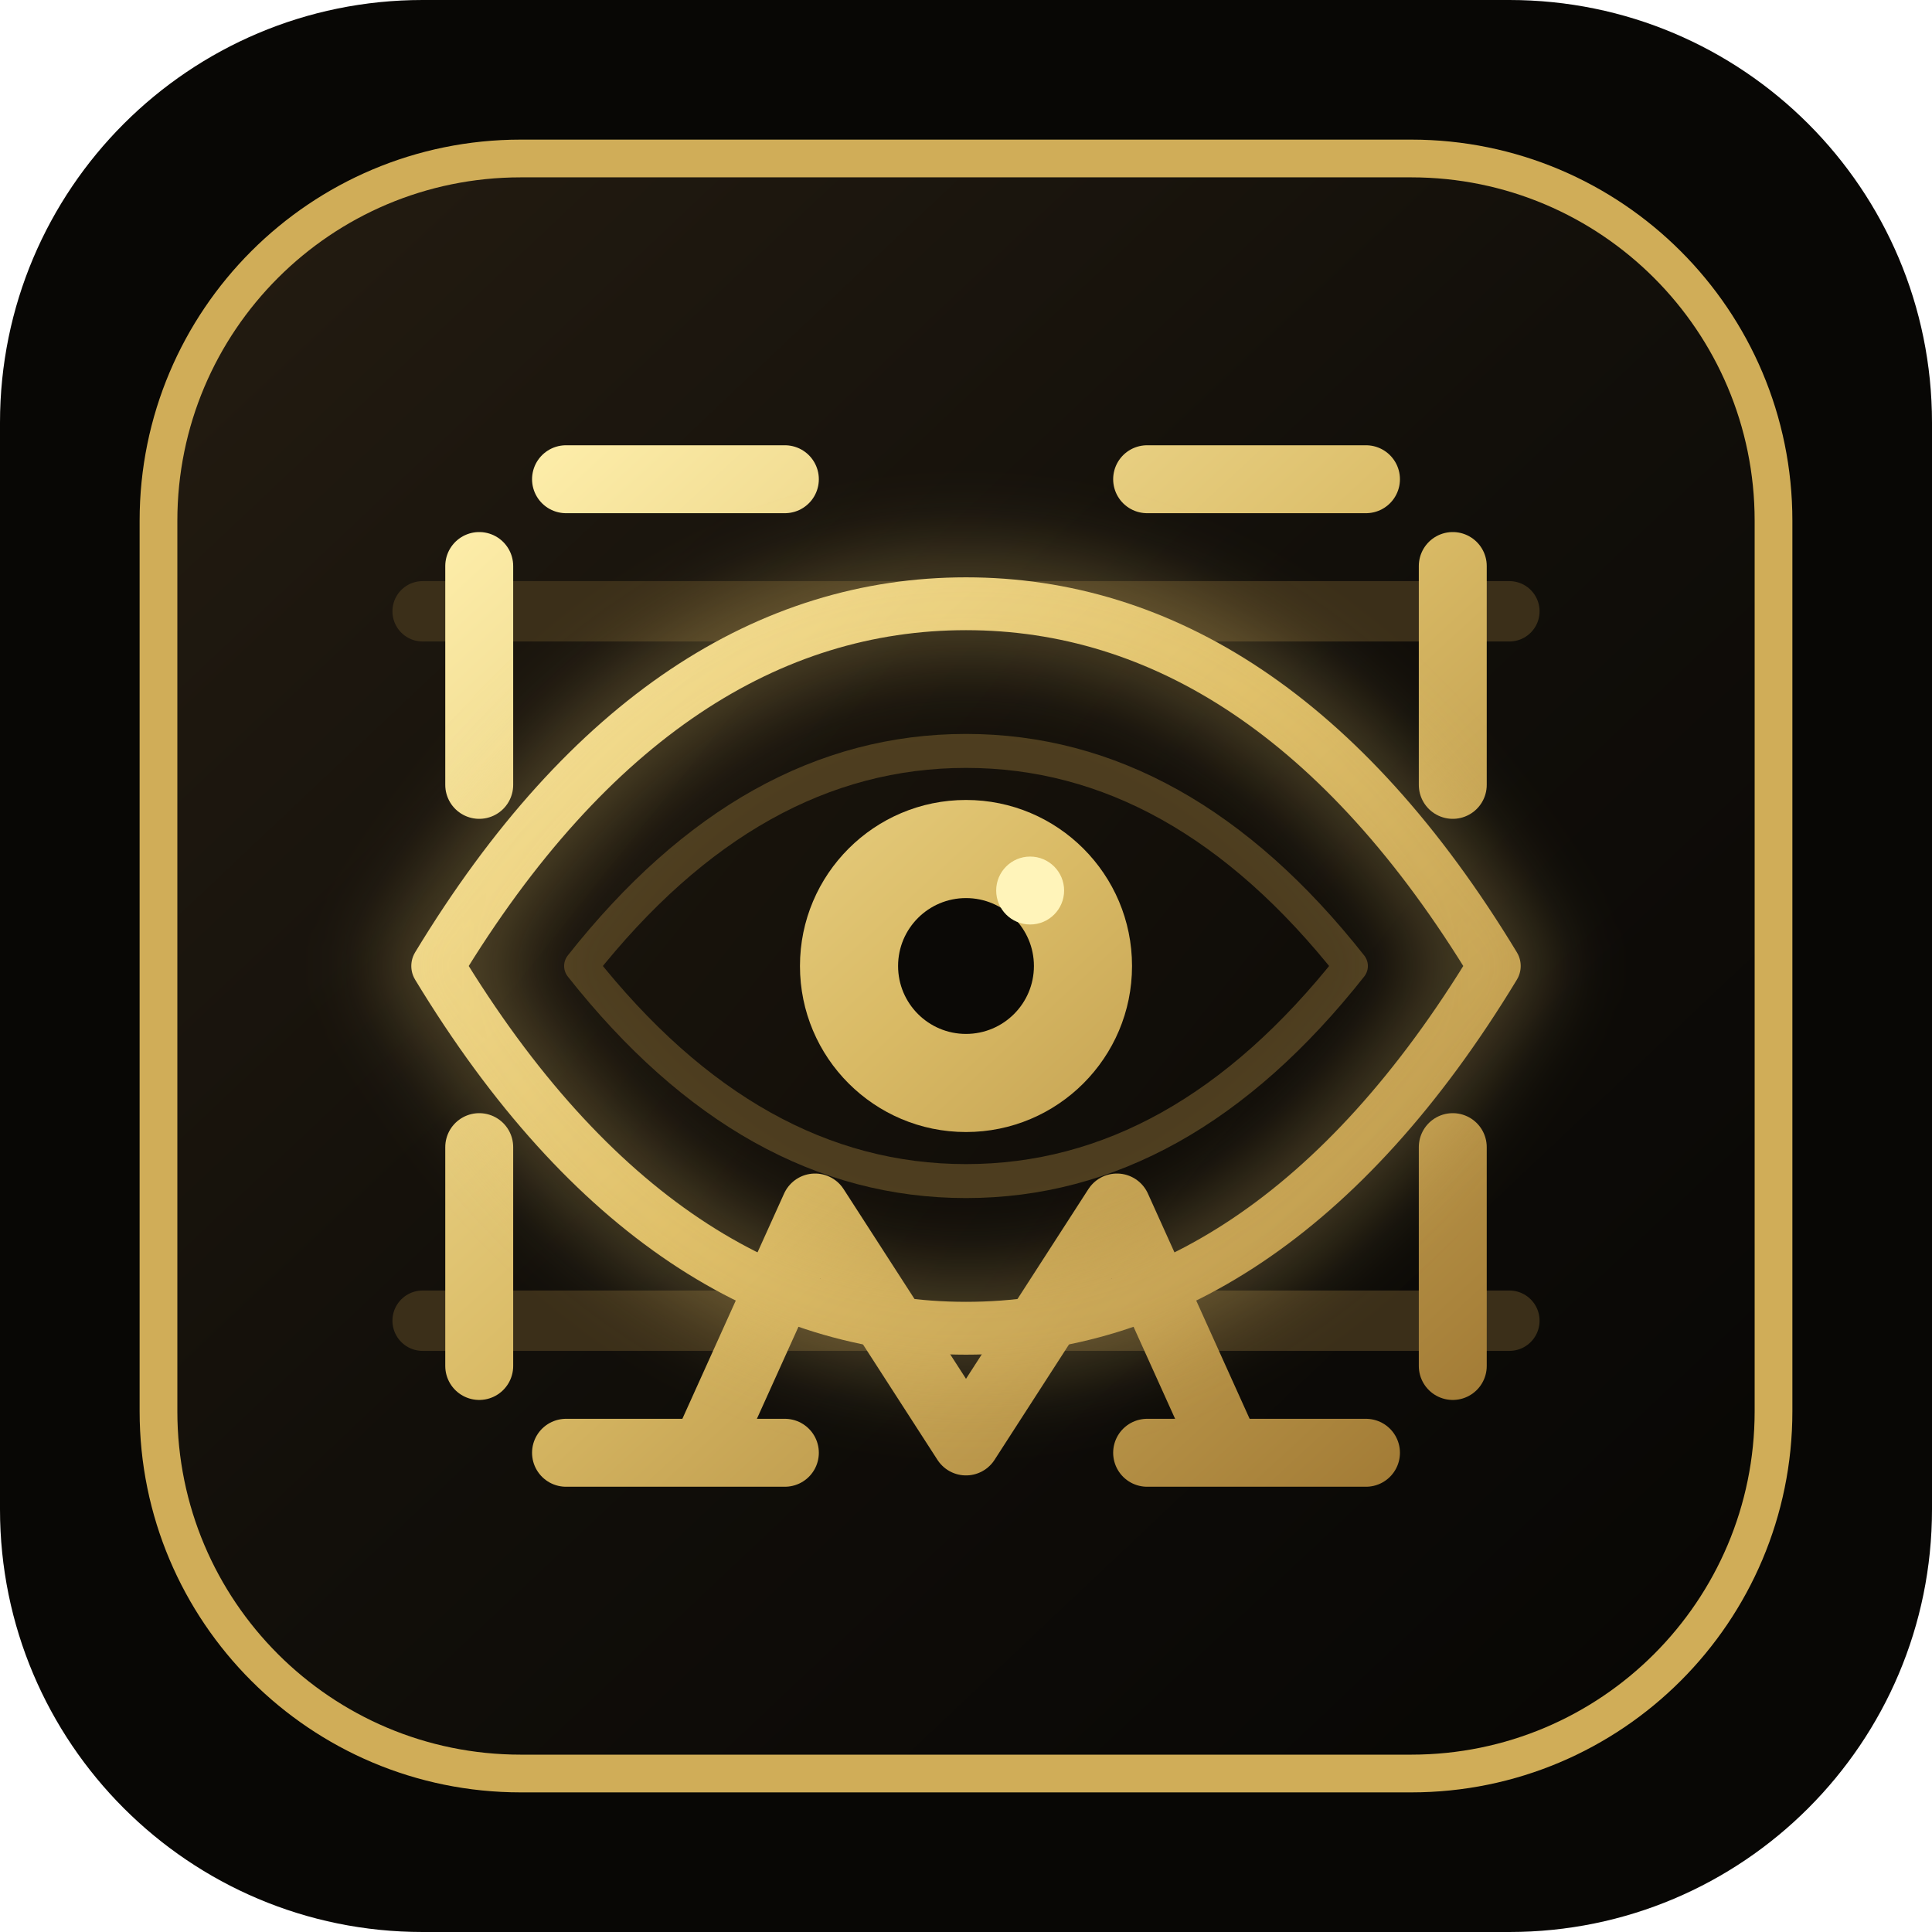
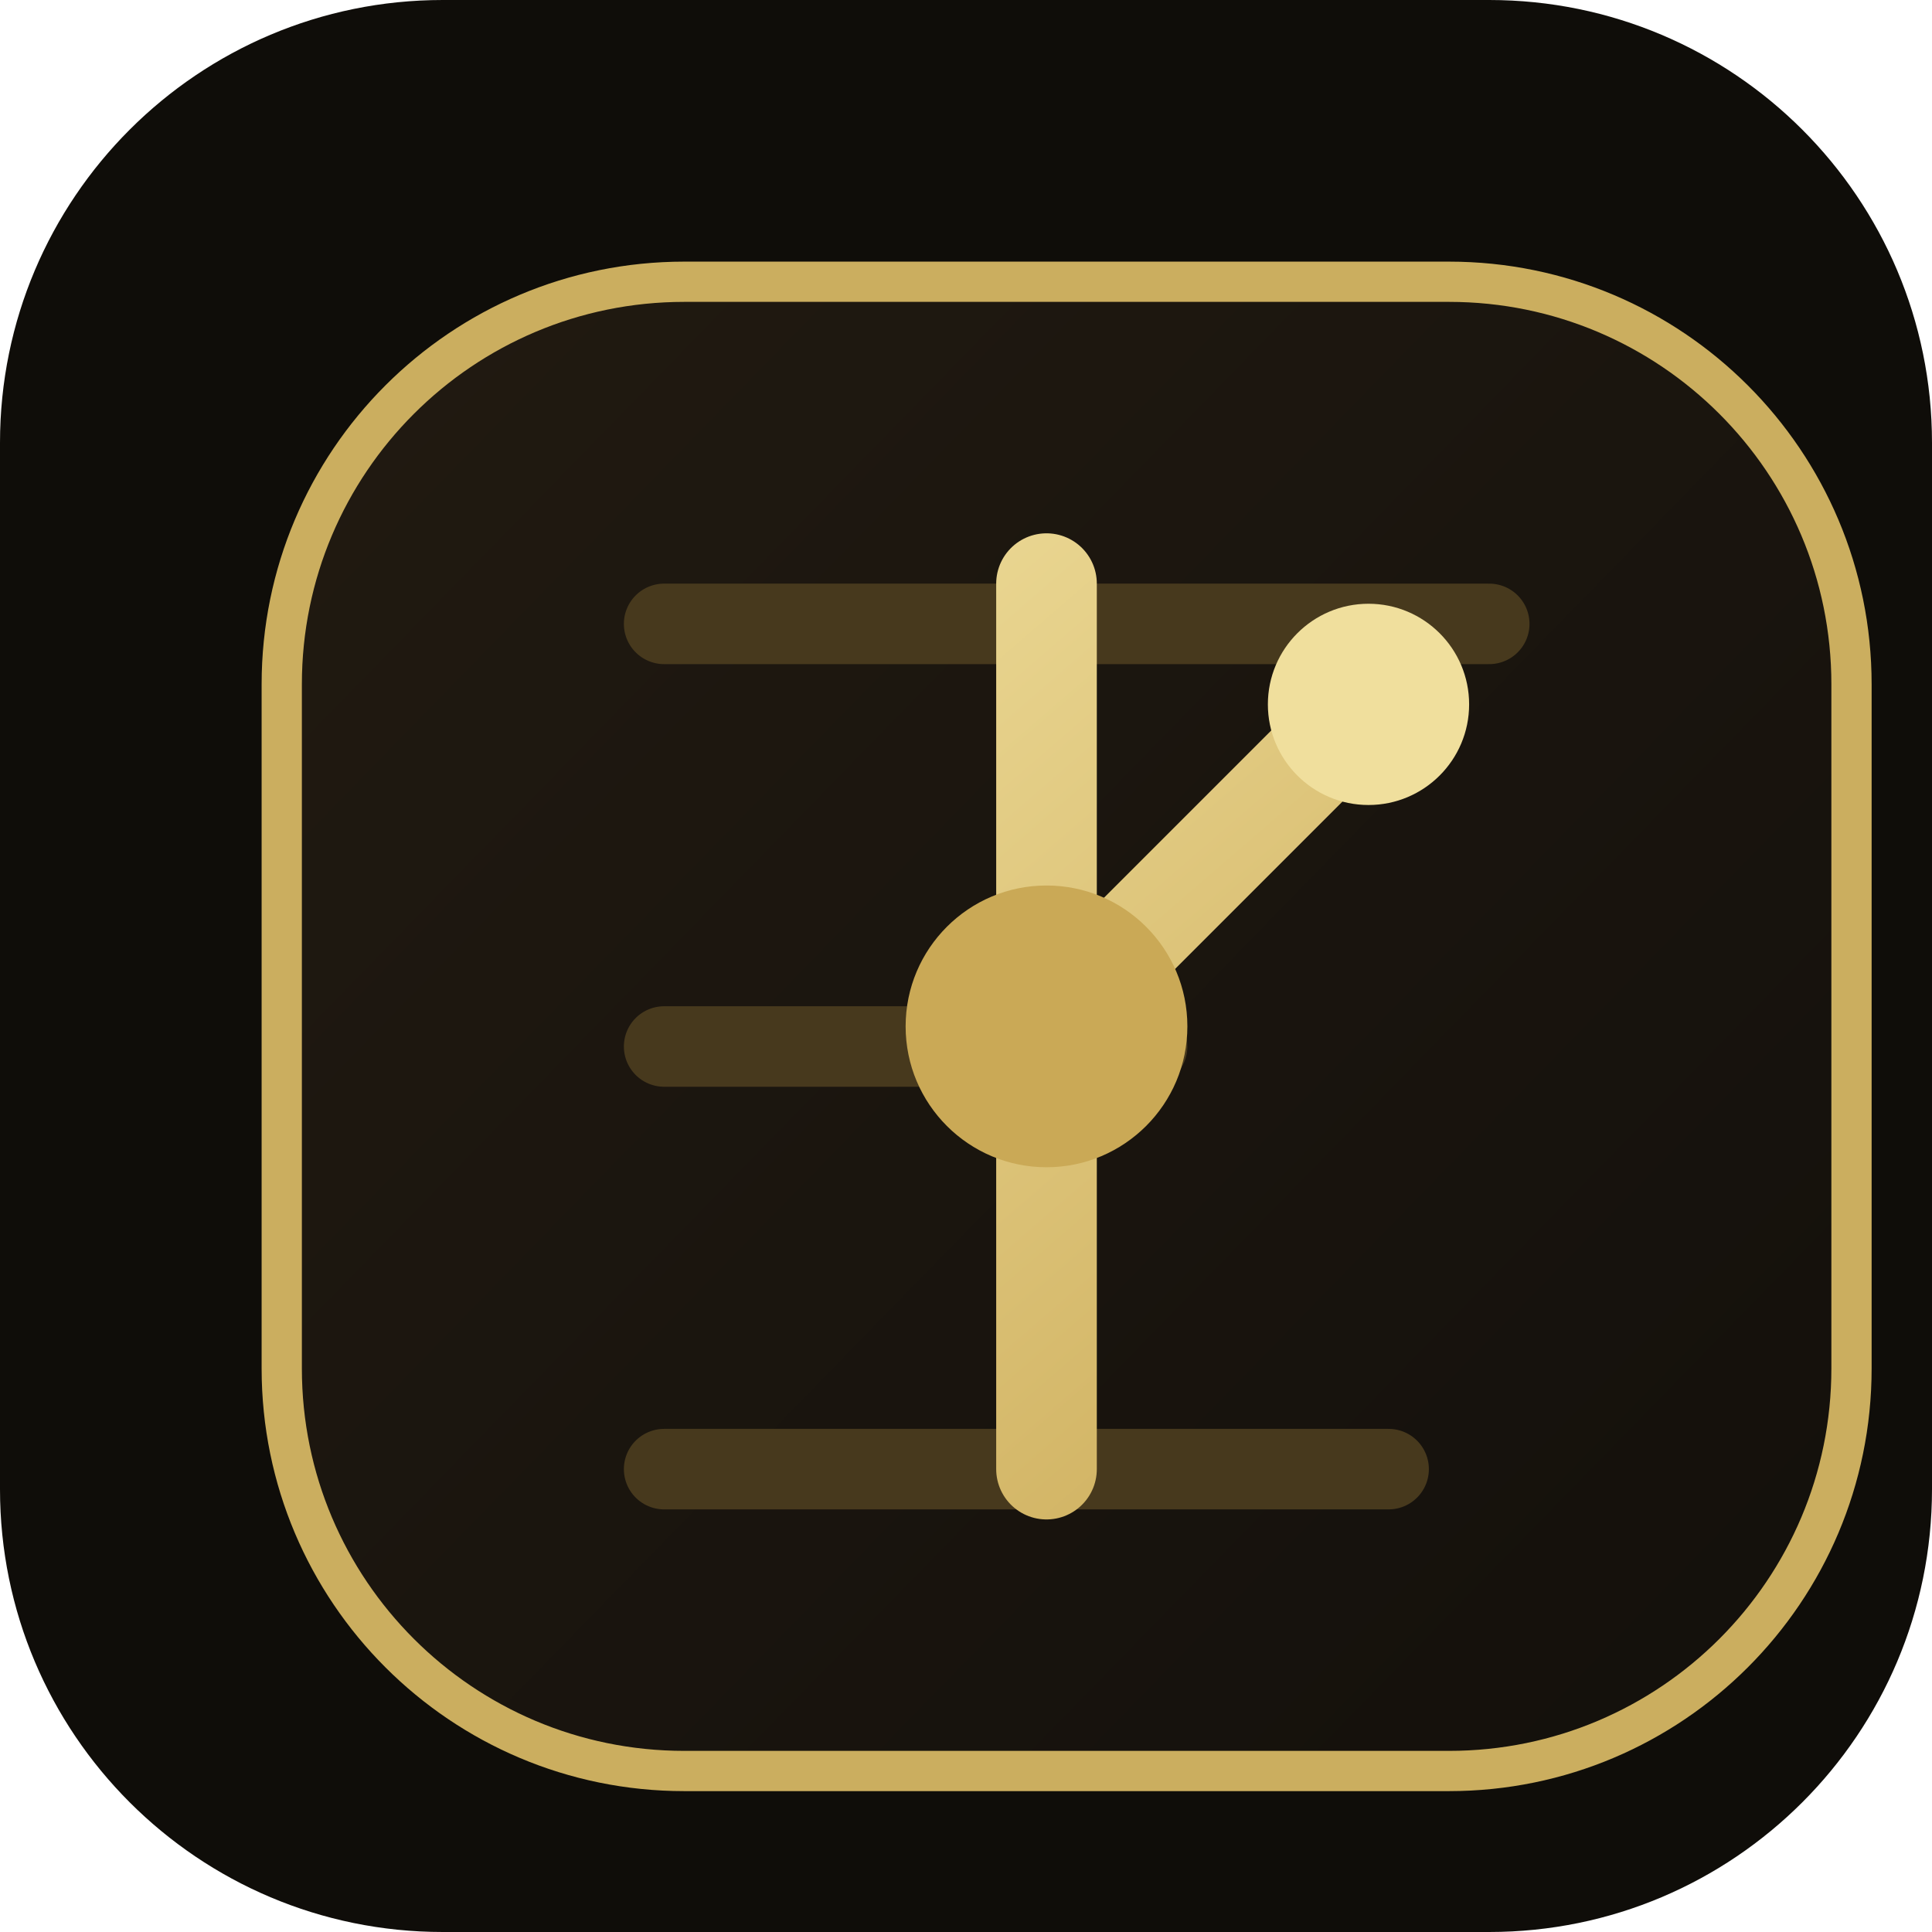
- <svg xmlns="http://www.w3.org/2000/svg" viewBox="0 0 512 512" fill="none">
+ <svg xmlns="http://www.w3.org/2000/svg" viewBox="0 0 96 96" fill="none">
  <defs>
-     <linearGradient id="watchBg" x1="54" y1="42" x2="458" y2="470" gradientUnits="userSpaceOnUse">
-       <stop stop-color="#241c11" />
-       <stop offset="0.48" stop-color="#120f0a" />
-       <stop offset="1" stop-color="#070604" />
+     <linearGradient id="frameV4" x1="16" y1="14" x2="96" y2="92" gradientUnits="userSpaceOnUse">
+       <stop stop-color="#211a11" />
+       <stop offset="1" stop-color="#120f0b" />
    </linearGradient>
-     <linearGradient id="watchGold" x1="128" y1="120" x2="390" y2="404" gradientUnits="userSpaceOnUse">
-       <stop stop-color="#fff0ad" />
-       <stop offset="0.48" stop-color="#d9ba65" />
-       <stop offset="1" stop-color="#9c7430" />
+     <linearGradient id="glyphV4" x1="34" y1="24" x2="78" y2="75" gradientUnits="userSpaceOnUse">
+       <stop stop-color="#F0DF9D" />
+       <stop offset="1" stop-color="#CAA956" />
    </linearGradient>
-     <linearGradient id="watchGlass" x1="122" y1="142" x2="390" y2="356" gradientUnits="userSpaceOnUse">
-       <stop stop-color="#1d170e" />
-       <stop offset="1" stop-color="#0b0906" />
-     </linearGradient>
-     <filter id="watchGlow" x="58" y="72" width="396" height="364" color-interpolation-filters="sRGB" filterUnits="userSpaceOnUse">
-       <feGaussianBlur stdDeviation="10" />
-     </filter>
  </defs>
-   <rect width="512" height="512" rx="112" fill="#080705" />
-   <rect x="42" y="42" width="428" height="428" rx="96" fill="url(#watchBg)" stroke="#d0ad58" stroke-width="10" />
-   <path d="M112 162h288M112 350h288" stroke="#3b2f19" stroke-width="16" stroke-linecap="round" />
-   <path d="M116 256c40-66 88-96 140-96s100 30 140 96c-40 66-88 96-140 96s-100-30-140-96Z" fill="url(#watchGlass)" stroke="url(#watchGold)" stroke-width="14" stroke-linejoin="round" />
-   <path d="M154 256c30-38 64-57 102-57s72 19 102 57c-30 38-64 57-102 57s-72-19-102-57Z" stroke="#4d3d1f" stroke-width="9" stroke-linejoin="round" />
-   <circle cx="256" cy="256" r="44" fill="url(#watchGold)" />
-   <circle cx="256" cy="256" r="18" fill="#0b0906" />
-   <circle cx="273" cy="236" r="9" fill="#fff4ba" />
-   <path d="M150 127h58M127 150v58M304 127h58M385 150v58M127 304v58M150 385h58M385 304v58M304 385h58" stroke="url(#watchGold)" stroke-width="18" stroke-linecap="round" />
-   <path d="M188 382l28-62 40 62 40-62 28 62" stroke="url(#watchGold)" stroke-width="18" stroke-linecap="round" stroke-linejoin="round" />
-   <path d="M116 256c40-66 88-96 140-96s100 30 140 96c-40 66-88 96-140 96s-100-30-140-96Z" stroke="#f5d77b" stroke-opacity="0.24" stroke-width="28" filter="url(#watchGlow)" />
+   <rect width="96" height="96" rx="22" fill="#0F0D09" />
+   <rect x="14" y="14" width="78" height="74" rx="20" fill="url(#frameV4)" stroke="#CBAE5F" stroke-width="2" />
+   <path d="M33 31h41" stroke="#47391D" stroke-width="4" stroke-linecap="round" />
+   <path d="M33 52h24" stroke="#47391D" stroke-width="4" stroke-linecap="round" />
+   <path d="M33 73h36" stroke="#47391D" stroke-width="4" stroke-linecap="round" />
+   <path d="M52 29v44" stroke="url(#glyphV4)" stroke-width="5" stroke-linecap="round" />
+   <path d="m52 51 16-16" stroke="url(#glyphV4)" stroke-width="5" stroke-linecap="round" />
+   <circle cx="68" cy="35" r="5" fill="#F0DF9D" />
+   <circle cx="52" cy="51" r="7" fill="#CAA956" />
</svg>
